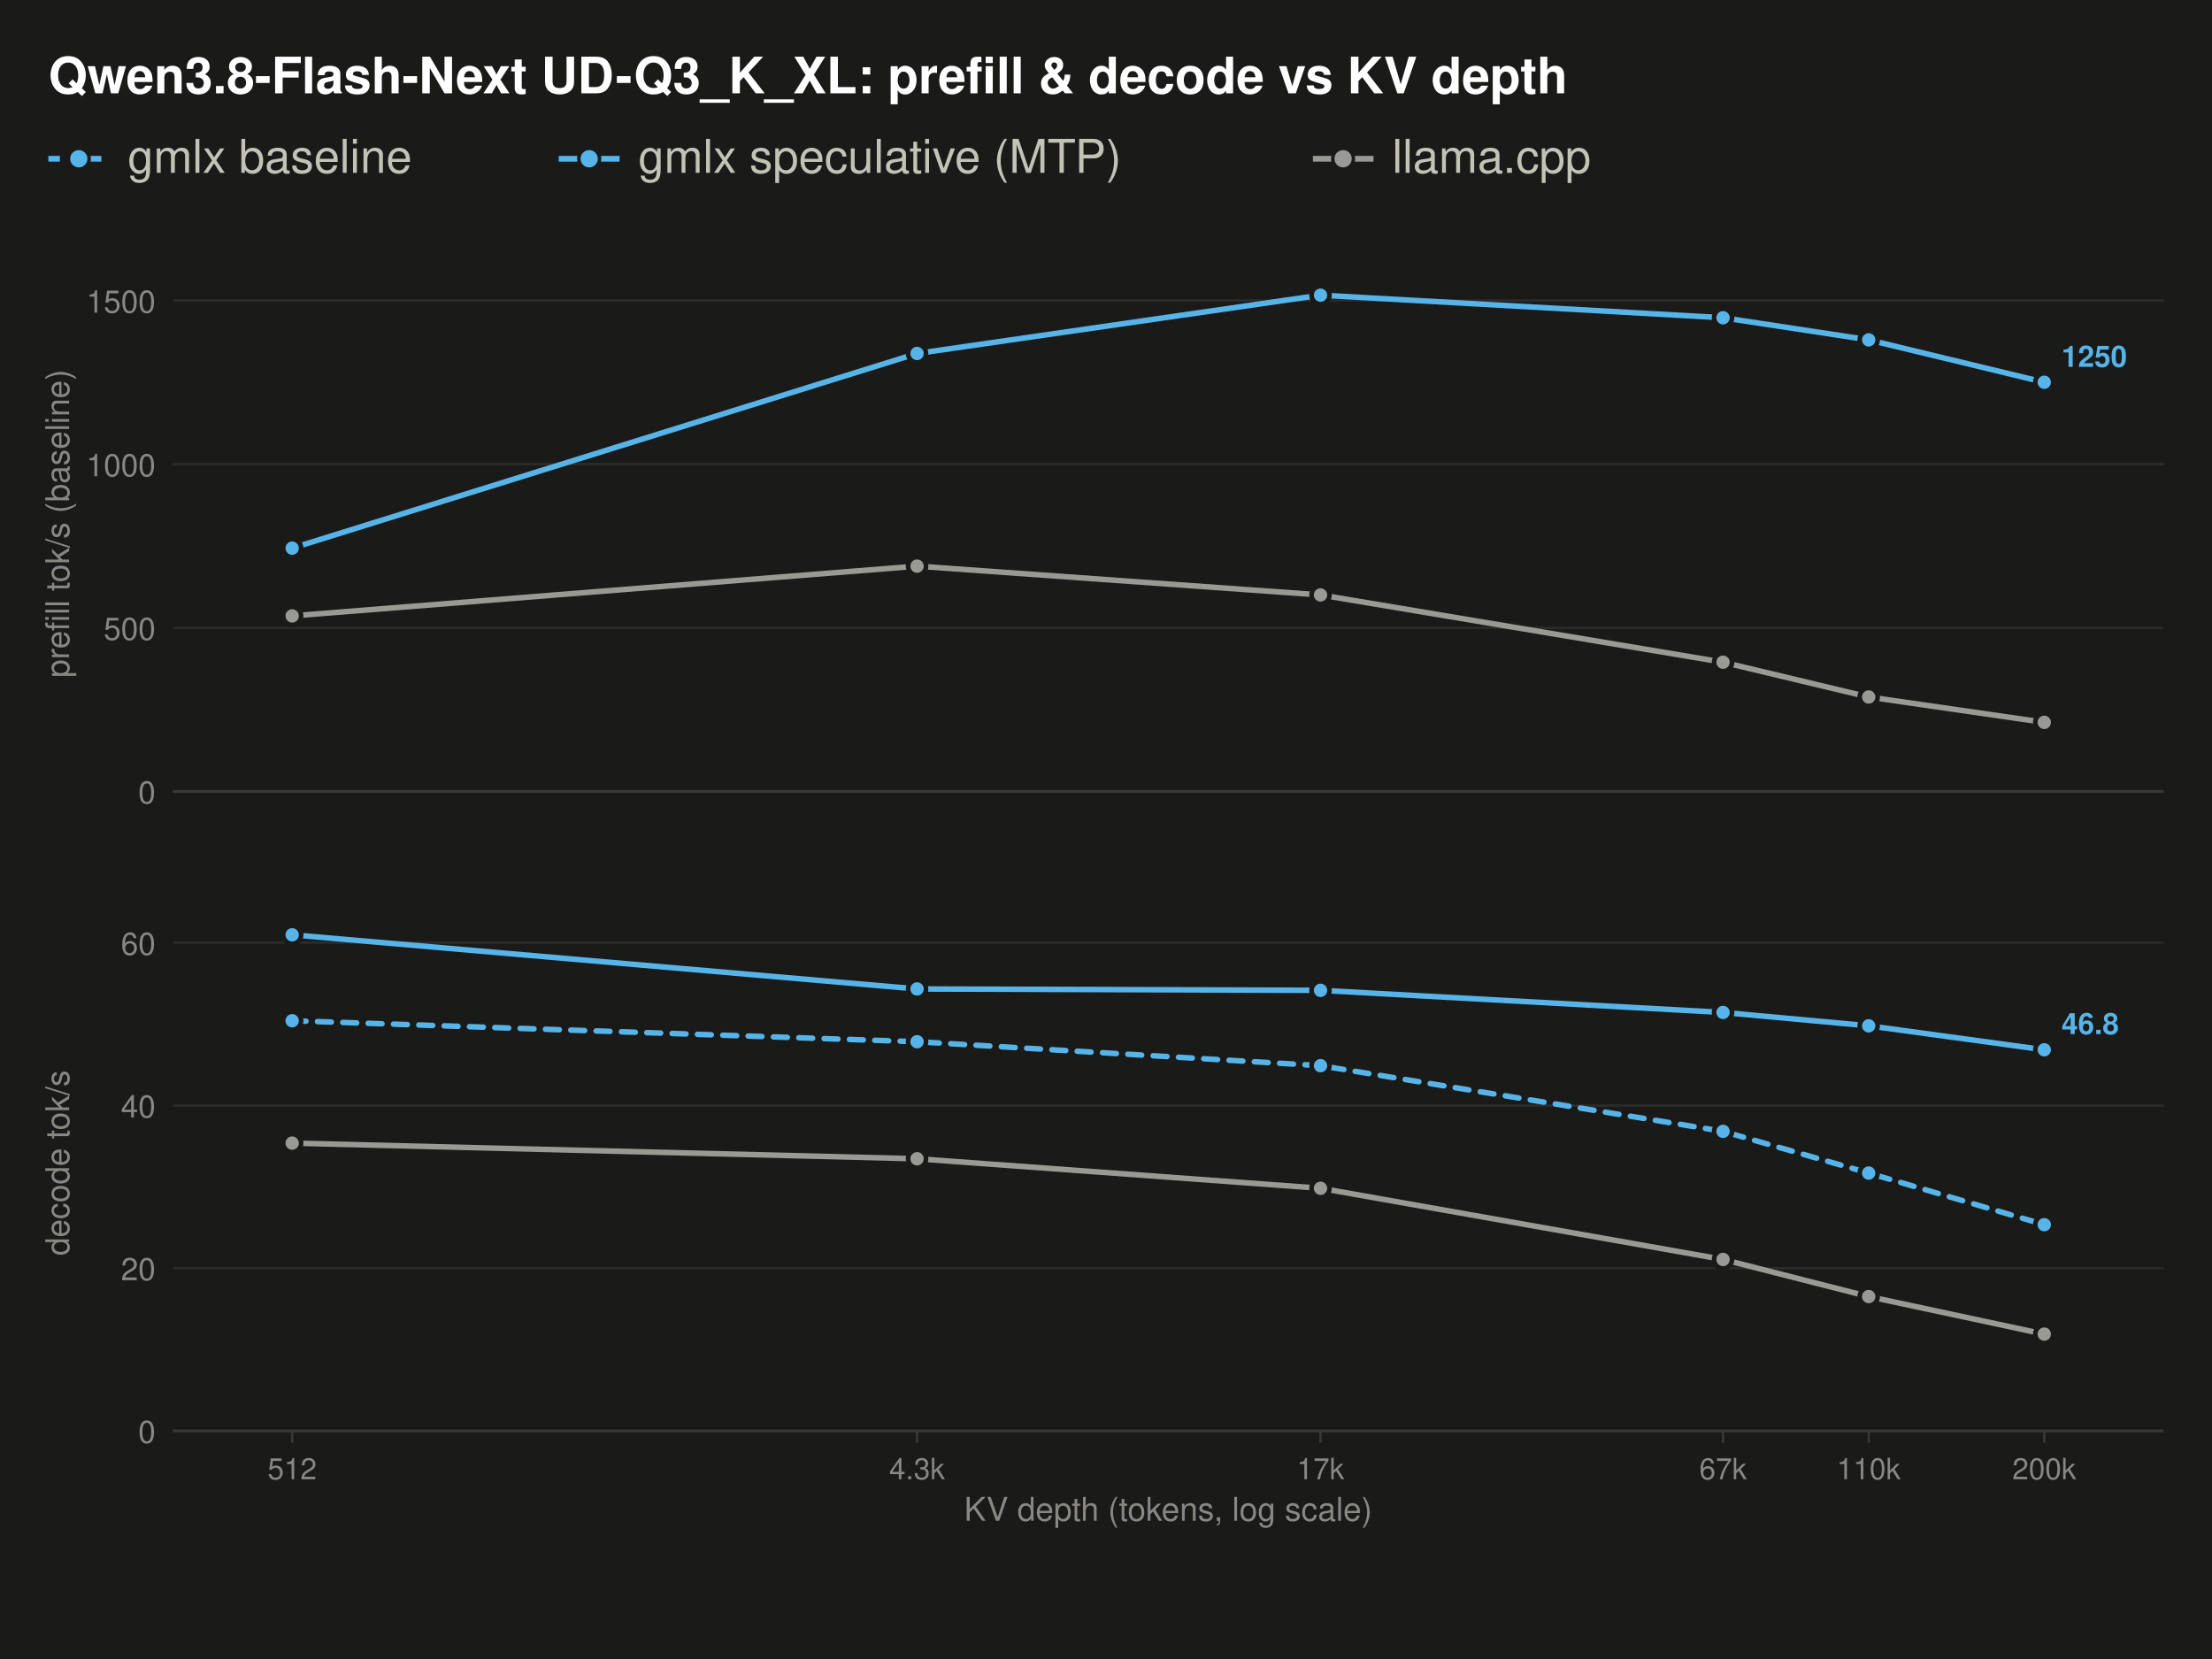
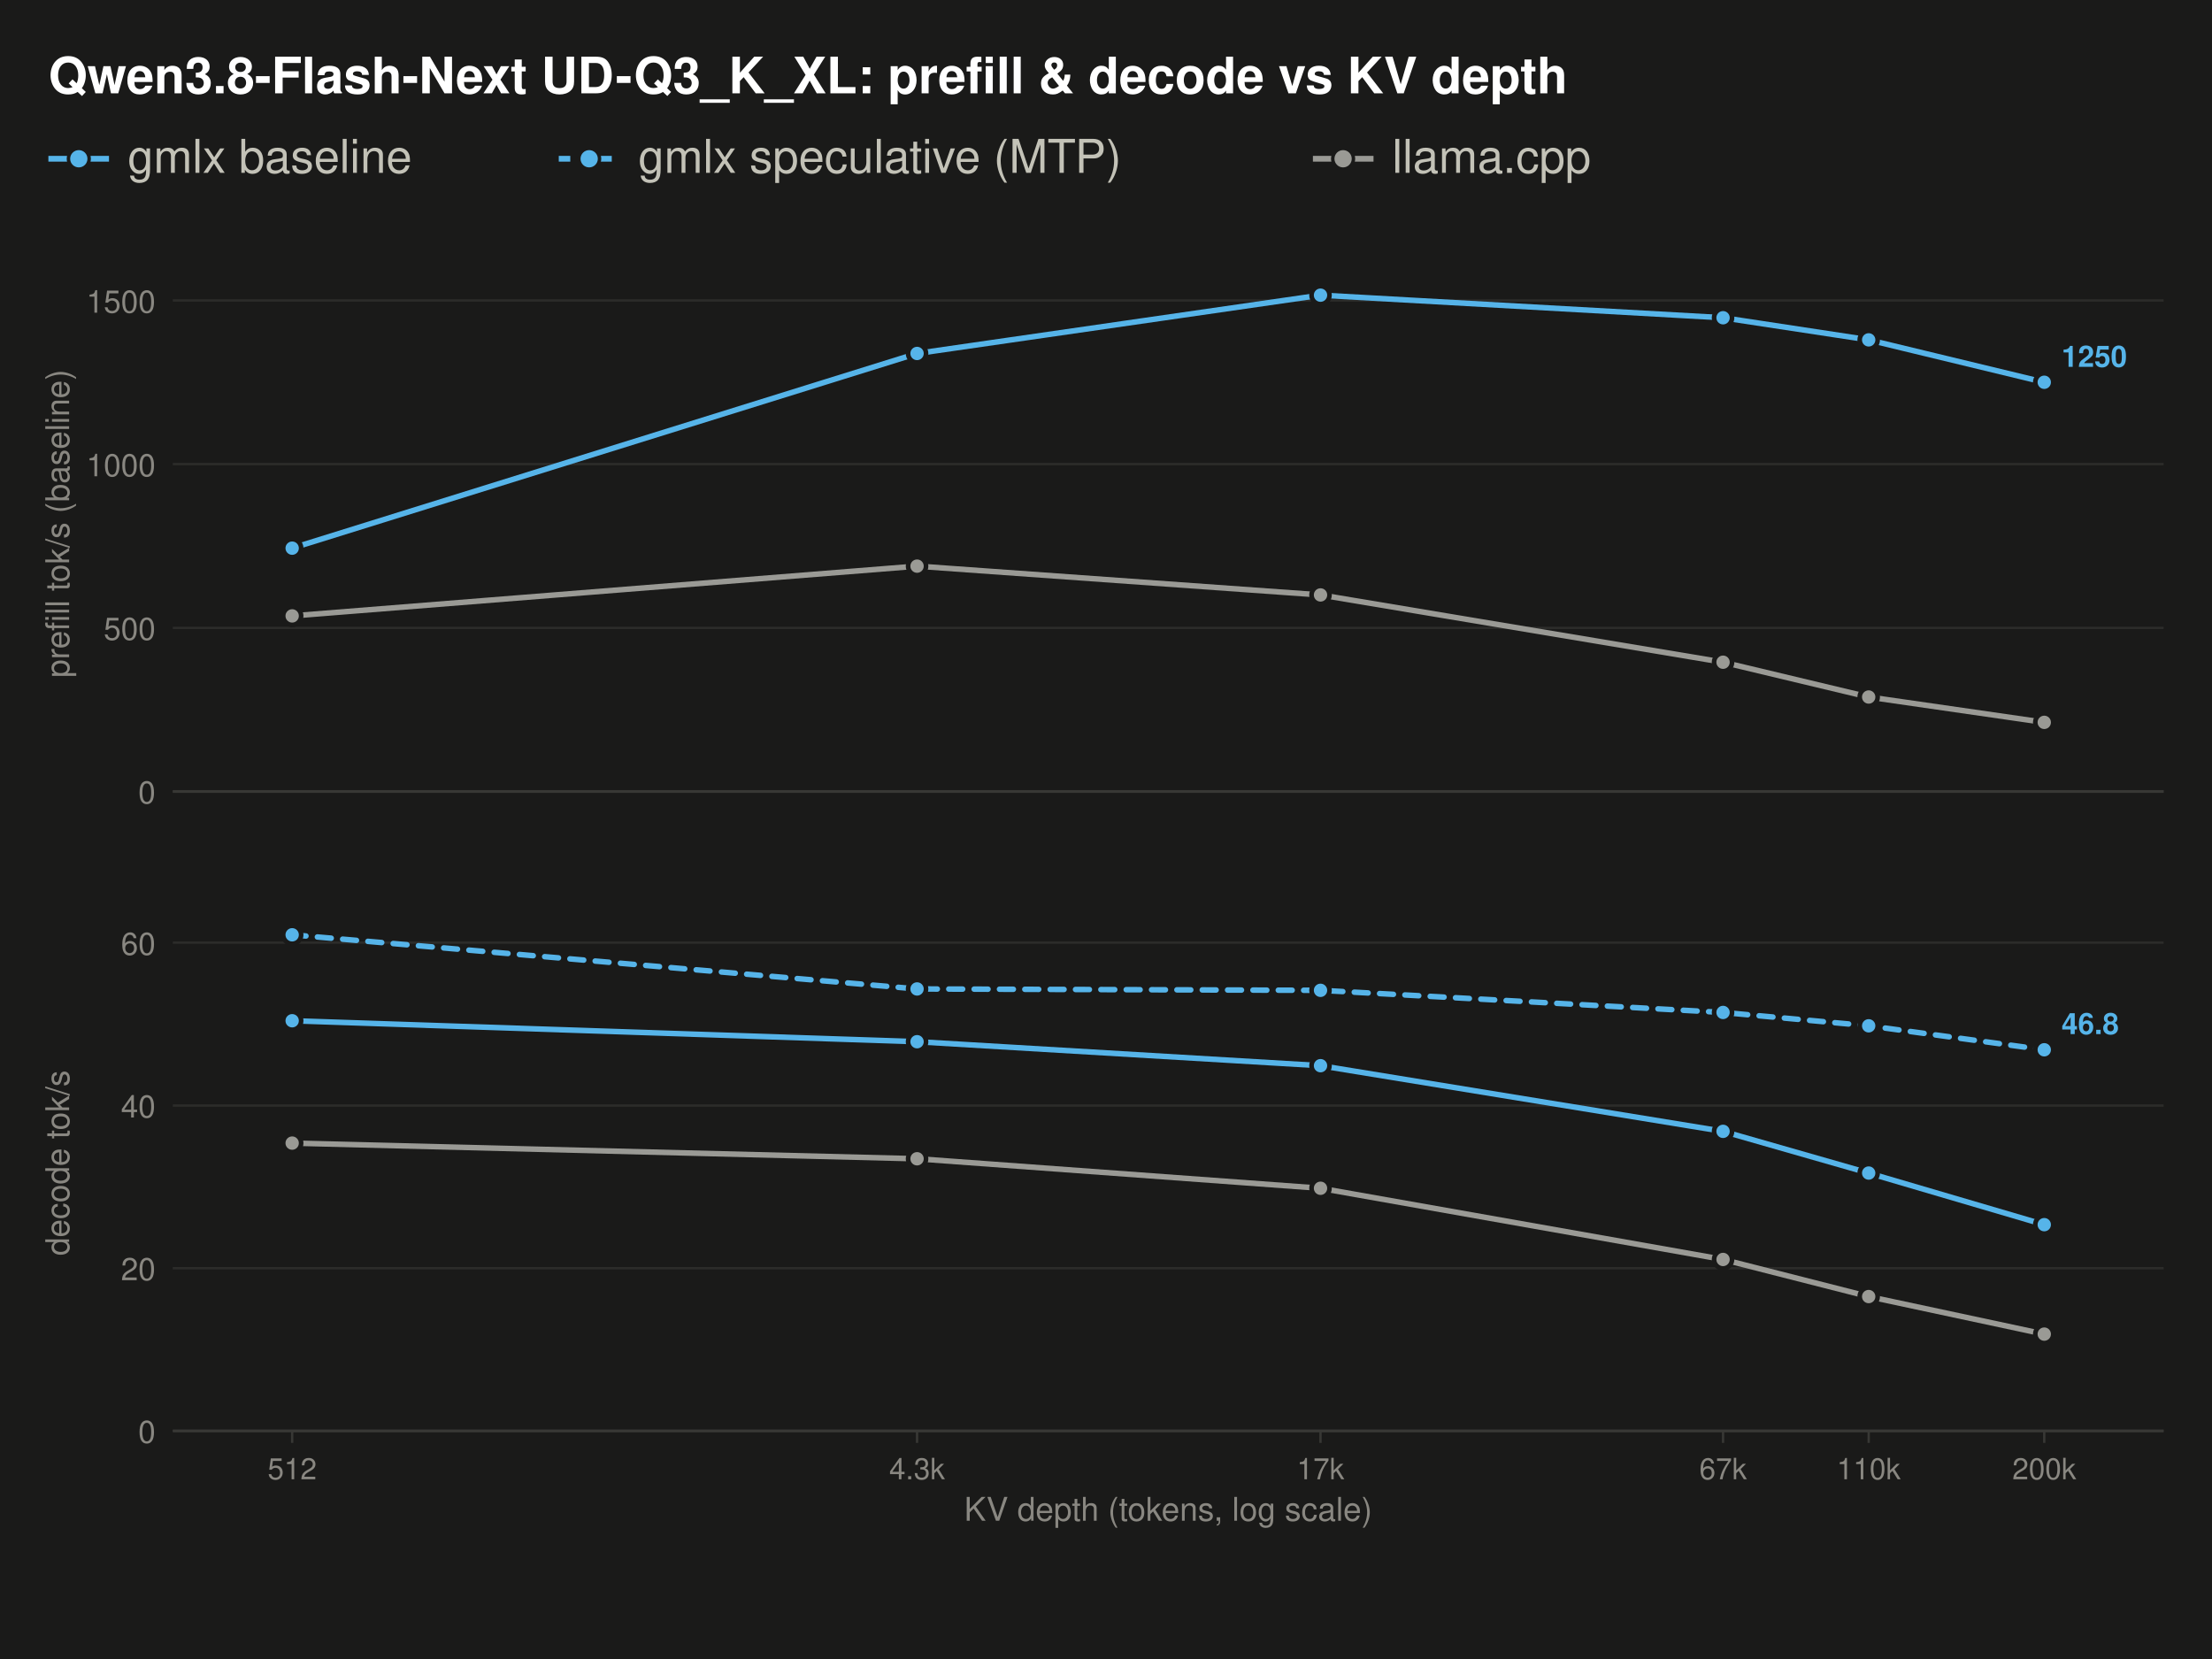
<svg xmlns="http://www.w3.org/2000/svg" width="960" height="720" viewBox="0 0 960 720" font-family="system-ui, -apple-system, 'Segoe UI', Helvetica, Arial, sans-serif">
  <rect x="0" y="0" width="960" height="720" fill="#1a1a19" />
  <text x="21.0" y="40.5" font-size="21.8" fill="#ffffff" font-weight="600">Qwen3.8-Flash-Next UD-Q3_K_XL: prefill &amp; decode vs KV depth</text>
-   <line x1="21.0" y1="68.9" x2="47.3" y2="68.9" stroke="#56b4e9" stroke-width="2.5" stroke-dasharray="5,4" />
+   <line x1="21.0" y1="68.9" x2="47.3" y2="68.9" stroke="#56b4e9" stroke-width="2.5" />
  <circle cx="34.2" cy="68.9" r="4.5" fill="#56b4e9" stroke="#1a1a19" stroke-width="1.5" />
  <text x="55.4" y="75.0" font-size="20.2" fill="#c3c2b7">gmlx baseline</text>
-   <line x1="242.5" y1="68.9" x2="268.9" y2="68.9" stroke="#56b4e9" stroke-width="2.5" />
+   <line x1="242.5" y1="68.9" x2="268.9" y2="68.9" stroke="#56b4e9" stroke-width="2.5" stroke-dasharray="5,4" />
  <circle cx="255.7" cy="68.9" r="4.5" fill="#56b4e9" stroke="#1a1a19" stroke-width="1.5" />
  <text x="277.0" y="75.0" font-size="20.2" fill="#c3c2b7">gmlx speculative (MTP)</text>
  <line x1="569.8" y1="68.9" x2="596.1" y2="68.9" stroke="#9a9a95" stroke-width="2.5" />
  <circle cx="582.9" cy="68.9" r="4.5" fill="#9a9a95" stroke="#1a1a19" stroke-width="1.5" />
  <text x="604.2" y="75.0" font-size="20.2" fill="#c3c2b7">llama.cpp</text>
  <line x1="75.0" y1="343.5" x2="939.0" y2="343.5" stroke="#2c2c2a" stroke-width="1.0" />
  <text x="67.5" y="348.7" font-size="13.5" fill="#898781" text-anchor="end" style="font-variant-numeric: tabular-nums">0</text>
  <line x1="75.0" y1="272.5" x2="939.0" y2="272.5" stroke="#2c2c2a" stroke-width="1.0" />
  <text x="67.5" y="277.7" font-size="13.5" fill="#898781" text-anchor="end" style="font-variant-numeric: tabular-nums">500</text>
  <line x1="75.0" y1="201.4" x2="939.0" y2="201.4" stroke="#2c2c2a" stroke-width="1.0" />
  <text x="67.5" y="206.7" font-size="13.5" fill="#898781" text-anchor="end" style="font-variant-numeric: tabular-nums">1000</text>
  <line x1="75.0" y1="130.4" x2="939.0" y2="130.4" stroke="#2c2c2a" stroke-width="1.0" />
  <text x="67.5" y="135.7" font-size="13.5" fill="#898781" text-anchor="end" style="font-variant-numeric: tabular-nums">1500</text>
  <line x1="75.0" y1="343.5" x2="939.0" y2="343.5" stroke="#383835" stroke-width="1.2" />
  <line x1="126.8" y1="343.5" x2="126.8" y2="343.5" stroke="#383835" stroke-width="1.0" />
  <line x1="398.0" y1="343.5" x2="398.0" y2="343.5" stroke="#383835" stroke-width="1.0" />
  <line x1="573.1" y1="343.5" x2="573.1" y2="343.5" stroke="#383835" stroke-width="1.0" />
  <line x1="747.8" y1="343.5" x2="747.8" y2="343.5" stroke="#383835" stroke-width="1.0" />
  <line x1="811.0" y1="343.5" x2="811.0" y2="343.5" stroke="#383835" stroke-width="1.0" />
  <line x1="887.2" y1="343.5" x2="887.2" y2="343.5" stroke="#383835" stroke-width="1.0" />
  <path d="M126.8,237.9 L398.0,153.4 L573.1,128.1 L747.8,137.9 L811.0,147.5 L887.2,165.9" fill="none" stroke="#56b4e9" stroke-width="2.4" stroke-linejoin="round" stroke-linecap="round" />
  <circle cx="126.8" cy="237.9" r="3.9" fill="#56b4e9" stroke="#1a1a19" stroke-width="2.0" />
  <circle cx="398.0" cy="153.4" r="3.9" fill="#56b4e9" stroke="#1a1a19" stroke-width="2.0" />
  <circle cx="573.1" cy="128.1" r="3.9" fill="#56b4e9" stroke="#1a1a19" stroke-width="2.0" />
  <circle cx="747.8" cy="137.9" r="3.9" fill="#56b4e9" stroke="#1a1a19" stroke-width="2.0" />
  <circle cx="811.0" cy="147.5" r="3.9" fill="#56b4e9" stroke="#1a1a19" stroke-width="2.0" />
  <circle cx="887.2" cy="165.9" r="3.9" fill="#56b4e9" stroke="#1a1a19" stroke-width="2.0" />
  <text x="894.7" y="159.2" font-size="12.8" fill="#56b4e9" font-weight="600" style="font-variant-numeric: tabular-nums">1250</text>
  <path d="M126.8,267.3 L398.0,245.7 L573.1,258.2 L747.8,287.4 L811.0,302.5 L887.2,313.5" fill="none" stroke="#9a9a95" stroke-width="2.4" stroke-linejoin="round" stroke-linecap="round" />
  <circle cx="126.8" cy="267.3" r="3.9" fill="#9a9a95" stroke="#1a1a19" stroke-width="2.0" />
  <circle cx="398.0" cy="245.7" r="3.9" fill="#9a9a95" stroke="#1a1a19" stroke-width="2.0" />
  <circle cx="573.1" cy="258.2" r="3.9" fill="#9a9a95" stroke="#1a1a19" stroke-width="2.0" />
  <circle cx="747.8" cy="287.4" r="3.9" fill="#9a9a95" stroke="#1a1a19" stroke-width="2.0" />
  <circle cx="811.0" cy="302.5" r="3.9" fill="#9a9a95" stroke="#1a1a19" stroke-width="2.0" />
  <circle cx="887.2" cy="313.5" r="3.9" fill="#9a9a95" stroke="#1a1a19" stroke-width="2.0" />
  <text x="30.0" y="227.2" font-size="14.2" fill="#898781" text-anchor="middle" transform="rotate(-90.0 30.0 227.2)">prefill tok/s (baseline)</text>
  <line x1="75.0" y1="621.0" x2="939.0" y2="621.0" stroke="#2c2c2a" stroke-width="1.0" />
  <text x="67.5" y="626.2" font-size="13.5" fill="#898781" text-anchor="end" style="font-variant-numeric: tabular-nums">0</text>
  <line x1="75.0" y1="550.4" x2="939.0" y2="550.4" stroke="#2c2c2a" stroke-width="1.0" />
  <text x="67.5" y="555.6" font-size="13.5" fill="#898781" text-anchor="end" style="font-variant-numeric: tabular-nums">20</text>
  <line x1="75.0" y1="479.8" x2="939.0" y2="479.8" stroke="#2c2c2a" stroke-width="1.0" />
  <text x="67.5" y="485.0" font-size="13.5" fill="#898781" text-anchor="end" style="font-variant-numeric: tabular-nums">40</text>
  <line x1="75.0" y1="409.1" x2="939.0" y2="409.1" stroke="#2c2c2a" stroke-width="1.0" />
  <text x="67.5" y="414.4" font-size="13.5" fill="#898781" text-anchor="end" style="font-variant-numeric: tabular-nums">60</text>
  <line x1="75.0" y1="621.0" x2="939.0" y2="621.0" stroke="#383835" stroke-width="1.2" />
  <line x1="126.8" y1="621.0" x2="126.8" y2="626.2" stroke="#383835" stroke-width="1.0" />
  <text x="126.8" y="642.0" font-size="12.8" fill="#898781" text-anchor="middle" style="font-variant-numeric: tabular-nums">512</text>
  <line x1="398.0" y1="621.0" x2="398.0" y2="626.2" stroke="#383835" stroke-width="1.0" />
  <text x="398.0" y="642.0" font-size="12.8" fill="#898781" text-anchor="middle" style="font-variant-numeric: tabular-nums">4.3k</text>
  <line x1="573.1" y1="621.0" x2="573.1" y2="626.2" stroke="#383835" stroke-width="1.0" />
  <text x="573.1" y="642.0" font-size="12.8" fill="#898781" text-anchor="middle" style="font-variant-numeric: tabular-nums">17k</text>
  <line x1="747.8" y1="621.0" x2="747.8" y2="626.2" stroke="#383835" stroke-width="1.0" />
  <text x="747.8" y="642.0" font-size="12.8" fill="#898781" text-anchor="middle" style="font-variant-numeric: tabular-nums">67k</text>
  <line x1="811.0" y1="621.0" x2="811.0" y2="626.2" stroke="#383835" stroke-width="1.0" />
  <text x="811.0" y="642.0" font-size="12.8" fill="#898781" text-anchor="middle" style="font-variant-numeric: tabular-nums">110k</text>
  <line x1="887.2" y1="621.0" x2="887.2" y2="626.2" stroke="#383835" stroke-width="1.0" />
  <text x="887.2" y="642.0" font-size="12.8" fill="#898781" text-anchor="middle" style="font-variant-numeric: tabular-nums">200k</text>
-   <path d="M126.8,443.0 L398.0,452.1 L573.1,462.5 L747.8,491.0 L811.0,509.1 L887.2,531.5" fill="none" stroke="#56b4e9" stroke-width="2.4" stroke-dasharray="6,5" stroke-linejoin="round" stroke-linecap="round" />
+   <path d="M126.8,443.0 L398.0,452.1 L573.1,462.5 L747.8,491.0 L811.0,509.1 L887.2,531.5" fill="none" stroke="#56b4e9" stroke-width="2.4" stroke-linejoin="round" stroke-linecap="round" />
  <circle cx="126.8" cy="443.0" r="3.9" fill="#56b4e9" stroke="#1a1a19" stroke-width="2.0" />
  <circle cx="398.0" cy="452.1" r="3.9" fill="#56b4e9" stroke="#1a1a19" stroke-width="2.0" />
  <circle cx="573.1" cy="462.5" r="3.9" fill="#56b4e9" stroke="#1a1a19" stroke-width="2.0" />
  <circle cx="747.8" cy="491.0" r="3.9" fill="#56b4e9" stroke="#1a1a19" stroke-width="2.0" />
  <circle cx="811.0" cy="509.1" r="3.9" fill="#56b4e9" stroke="#1a1a19" stroke-width="2.0" />
  <circle cx="887.2" cy="531.5" r="3.9" fill="#56b4e9" stroke="#1a1a19" stroke-width="2.0" />
-   <path d="M126.8,405.7 L398.0,429.2 L573.1,429.8 L747.8,439.4 L811.0,445.2 L887.2,455.6" fill="none" stroke="#56b4e9" stroke-width="2.4" stroke-linejoin="round" stroke-linecap="round" />
+   <path d="M126.8,405.7 L398.0,429.2 L573.1,429.8 L747.8,439.4 L811.0,445.2 L887.2,455.6" fill="none" stroke="#56b4e9" stroke-width="2.4" stroke-dasharray="6,5" stroke-linejoin="round" stroke-linecap="round" />
  <circle cx="126.8" cy="405.7" r="3.9" fill="#56b4e9" stroke="#1a1a19" stroke-width="2.0" />
  <circle cx="398.0" cy="429.2" r="3.9" fill="#56b4e9" stroke="#1a1a19" stroke-width="2.0" />
  <circle cx="573.1" cy="429.8" r="3.9" fill="#56b4e9" stroke="#1a1a19" stroke-width="2.0" />
  <circle cx="747.8" cy="439.4" r="3.9" fill="#56b4e9" stroke="#1a1a19" stroke-width="2.0" />
  <circle cx="811.0" cy="445.2" r="3.9" fill="#56b4e9" stroke="#1a1a19" stroke-width="2.0" />
  <circle cx="887.2" cy="455.6" r="3.9" fill="#56b4e9" stroke="#1a1a19" stroke-width="2.0" />
  <text x="894.7" y="448.8" font-size="12.8" fill="#56b4e9" font-weight="600" style="font-variant-numeric: tabular-nums">46.8</text>
  <path d="M126.8,496.1 L398.0,502.9 L573.1,515.7 L747.8,546.6 L811.0,562.7 L887.2,579.0" fill="none" stroke="#9a9a95" stroke-width="2.4" stroke-linejoin="round" stroke-linecap="round" />
  <circle cx="126.8" cy="496.1" r="3.9" fill="#9a9a95" stroke="#1a1a19" stroke-width="2.0" />
  <circle cx="398.0" cy="502.9" r="3.9" fill="#9a9a95" stroke="#1a1a19" stroke-width="2.0" />
  <circle cx="573.1" cy="515.7" r="3.9" fill="#9a9a95" stroke="#1a1a19" stroke-width="2.0" />
  <circle cx="747.8" cy="546.6" r="3.9" fill="#9a9a95" stroke="#1a1a19" stroke-width="2.0" />
  <circle cx="811.0" cy="562.7" r="3.9" fill="#9a9a95" stroke="#1a1a19" stroke-width="2.0" />
  <circle cx="887.2" cy="579.0" r="3.9" fill="#9a9a95" stroke="#1a1a19" stroke-width="2.0" />
  <text x="30.0" y="504.7" font-size="14.2" fill="#898781" text-anchor="middle" transform="rotate(-90.0 30.0 504.7)">decode tok/s</text>
  <text x="507.0" y="660.0" font-size="14.2" fill="#898781" text-anchor="middle">KV depth (tokens, log scale)</text>
</svg>
